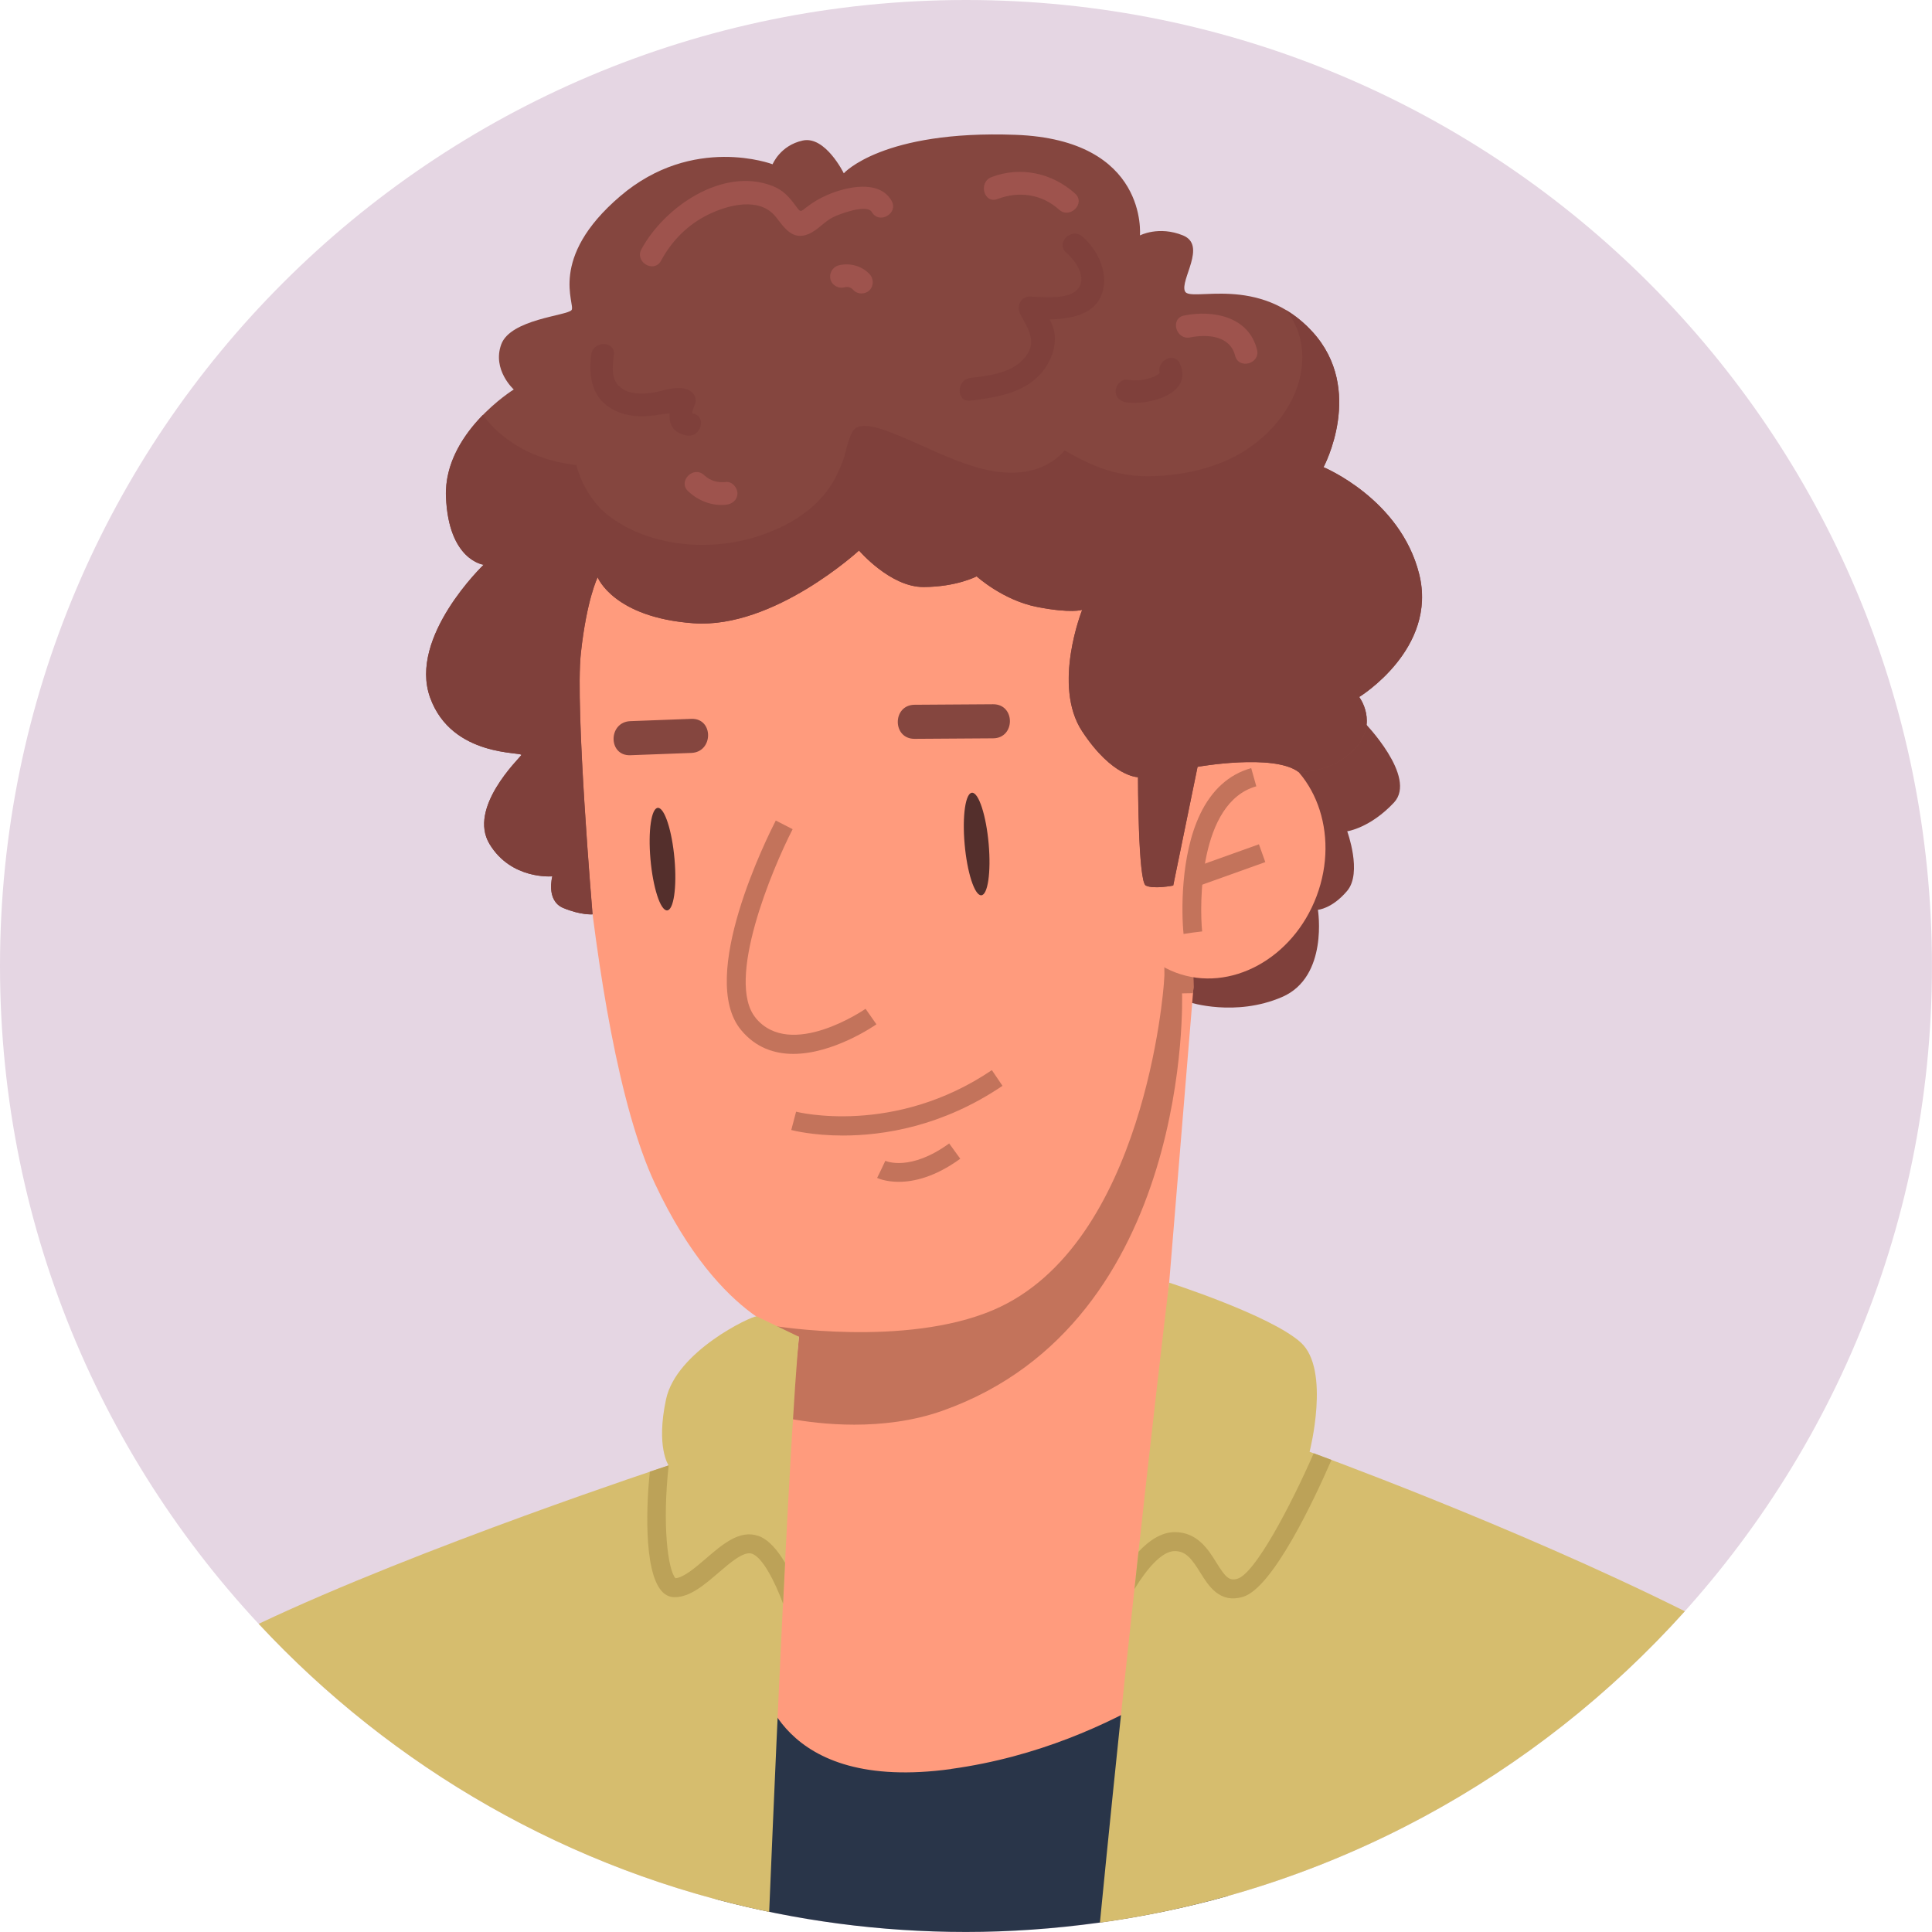
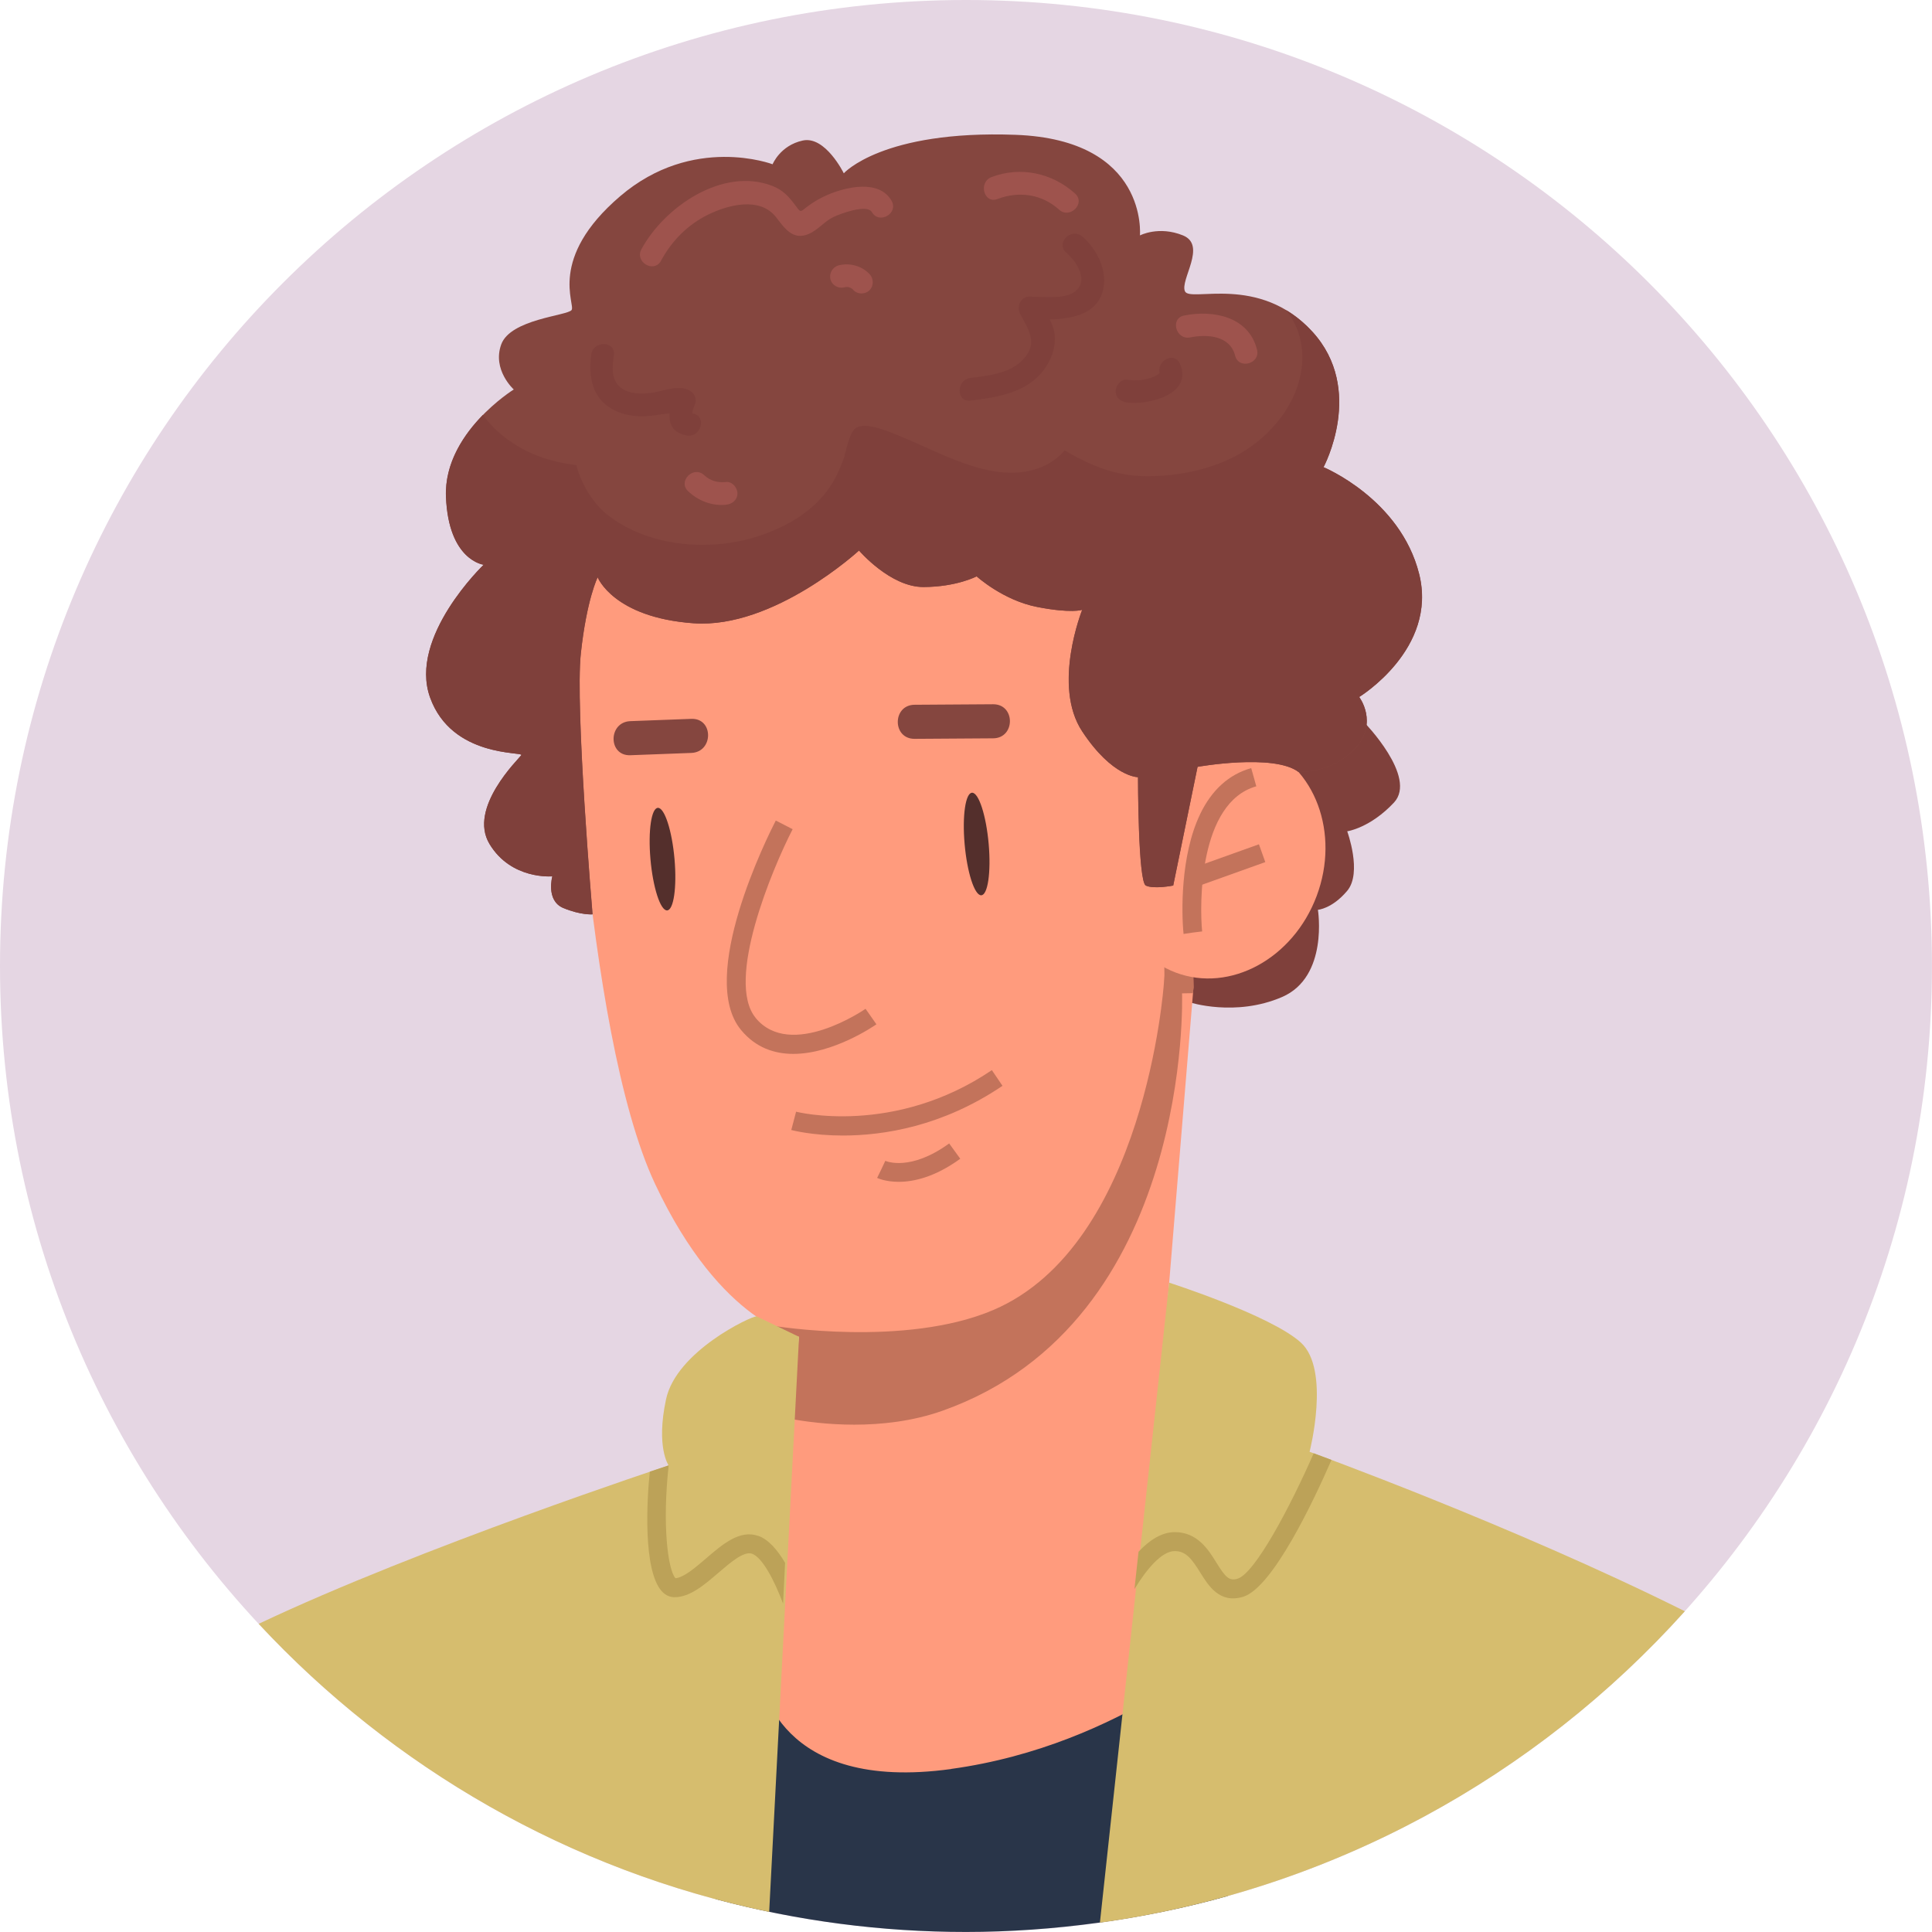
- <svg xmlns="http://www.w3.org/2000/svg" data-name="Layer 2" viewBox="0 0 412.71 412.71">
-   <g data-name="—ÎÓÈ_1">
-     <g data-name="D">
-       <circle cx="206.35" cy="206.35" r="206.35" style="fill:#e5d6e3;stroke-width:0" />
-       <path d="m257 174.17-2.88 39.94s9.77 3.18 19.75-1.13c9.98-4.31 7.66-18.63 7.66-18.63s3.02-.21 6.26-4.06c3.25-3.86 0-12.71 0-12.71s4.87-.68 9.98-6.13c5.1-5.45-6.4-17.2-6.4-17.2L257 174.17z" style="fill:#7f403b;stroke-width:0" />
-       <path d="M196.18 91.49c-28.98.52-67.89 17.32-70.31 21.79-2.42 4.46-4.29 19.69-4.29 19.69 0 1.31 2.87 87 18.36 119.95 14.21 30.22 30.75 32.65 30.75 32.65l-11.86 116.69 80.24 1.57 15.88-192.92-1.34-80.32s-28.45-39.63-57.43-39.11z" style="fill:#ff9b7d;stroke-width:0" />
-       <path d="m248.72 206.41.02 1.92-.12 1.8c-.04.56-3.99 55.85-36.41 69.7-18.81 8.04-46.85 3.42-47.07 3.38v.23c3.4 1.8 5.54 2.12 5.54 2.12l-1.78 17.54c5.83 1.07 19.61 2.81 32.46-1.75 53.59-19.01 51.15-89.15 51.15-89.15s1.18-.03 2.34-.04l.1-1.26-.07-4c-1.48-.38-3.48-.64-6.16-.51z" style="fill:#c3735b;stroke-width:0" />
-       <ellipse cx="260.26" cy="183.52" rx="25.88" ry="22.42" transform="rotate(-69.46 260.275 183.522)" style="fill:#ff9b7d;stroke-width:0" />
-       <path d="M256.35 173.97c-4.23 8.84-3.97 21.17-3.52 25.54 1.32-.22 2.64-.39 3.97-.54-.57-5.63-.75-27.54 11.57-31l-1.09-3.89c-4.75 1.33-8.43 4.66-10.94 9.89z" style="fill:#c3735b;stroke-width:0" />
-       <path transform="rotate(-19.68 262.672 184.737)" style="fill:#c3735b;stroke-width:0" d="M255.39 182.72h14.65v4.04h-14.65z" />
-       <path d="M140.56 172.57c-1.42 0-2.14 4.91-1.61 10.96.53 6.05 2.11 10.95 3.53 10.95s2.14-4.91 1.61-10.96c-.53-6.05-2.11-10.95-3.53-10.95z" style="fill:#542f2c;stroke-width:0" />
-       <path d="M203.22 377.89c-36.97 5.1-40.79-18.27-41.22-21.25 0 0-3.63 18.92-9.11 49.05 17.05 4.56 34.97 7.01 53.47 7.01s38.11-2.68 55.89-7.67c.47-32.47.8-53.14.88-53.5.42-1.7-22.95 21.25-59.91 26.34z" style="fill:#293549;stroke-width:0" />
-       <path d="M207.67 169.34c-1.42 0-2.14 4.91-1.61 10.96.53 6.05 2.11 10.95 3.53 10.95s2.14-4.91 1.61-10.96c-.53-6.05-2.11-10.95-3.53-10.95z" style="fill:#542f2c;stroke-width:0" />
-       <path d="M147.67 153.56c-4.34.16-8.67.32-13.01.49-4.77.18-4.8 7.46 0 7.28 4.34-.16 8.67-.32 13.01-.49 4.77-.18 4.8-7.46 0-7.28zM212.14 150.44c-5.59.04-11.17.08-16.76.11-4.79.03-4.8 7.31 0 7.28 5.59-.04 11.17-.08 16.76-.11 4.79-.03 4.8-7.31 0-7.28z" style="fill:#85463f;stroke-width:0" />
-       <path d="M161.42 217.43c-6.49-7.87 3.51-31.76 7.9-40.3l-3.6-1.85c-1.74 3.39-16.77 33.4-7.43 44.73 3.14 3.81 7.15 5.12 11.17 5.12 8.57 0 17.23-5.95 17.76-6.32l-2.32-3.31c-.16.11-16 11.02-23.49 1.94zM170.06 237.48l-1.03 3.91c.39.1 4.59 1.18 11.04 1.18 8.61 0 21.23-1.92 34.08-10.62l-2.27-3.35c-20.89 14.14-41.61 8.94-41.82 8.88zM189.12 247.97l-.86 1.83.89-1.82-.89 1.82-.89 1.82c.14.07 1.8.84 4.61.84 3.13 0 7.68-.96 13.15-4.93l-2.37-3.27c-8.28 6.01-13.43 3.81-13.64 3.71z" style="fill:#c3735b;stroke-width:0" />
-       <path d="M282.73 99.8s8.95-16.6-2.41-28.97c-11.36-12.38-26.03-6.19-27.18-8.58-1.15-2.39 4.75-9.85-.43-11.96-5.18-2.11-9.2 0-9.2 0s1.87-20.44-26.57-21.49c-28.45-1.05-36.69 8.22-36.69 8.22s-3.94-8.05-8.77-7c-4.83 1.05-6.44 5.07-6.44 5.07s-17-6.47-32.56 6.82c-15.56 13.3-9.48 23.1-10.38 24.32s-13.06 1.92-15.03 7.35 2.68 9.62 2.68 9.62-15.01 9.27-14.47 22.92c.54 13.65 8.05 14.52 8.05 14.52s-16.1 15.4-11.45 28.35c4.65 12.95 20.04 11.53 19.5 12.32s-11.45 11.26-6.8 18.98c4.65 7.72 13.42 6.91 13.42 6.91s-1.43 5.18 2.33 6.76c3.76 1.57 6.26 1.36 6.26 1.36s-3.76-44.23-2.5-55.77c1.25-11.55 3.59-16.23 3.59-16.23s3.35 8.59 20.49 9.82c17.15 1.23 35.34-15.54 35.34-15.54s6.69 7.84 13.8 7.8c7.11-.03 11.33-2.28 11.33-2.28s5.61 5.11 12.93 6.54c7.32 1.43 9.62.61 9.62.61s-6.48 16.16 0 25.97c6.48 9.82 11.92 9.78 11.92 9.78s0 22.33 1.67 23.15c1.67.82 5.85 0 5.85 0l5.2-25.36s16.19-2.89 21.55 1.08c0 0 7.09.45 12.12-5.03 5.03-5.49.86-10.97.86-10.97s16.83-10.27 12.8-26.3c-4.03-16.03-20.42-22.79-20.42-22.79z" style="fill:#85463f;stroke-width:0" />
-       <path d="M282.73 99.8s8.95-16.6-2.41-28.97c-1.8-1.96-3.68-3.45-5.57-4.58 2.33 2.98 3.65 6.68 3.43 10.97-.39 7.73-5.46 14.54-11.72 18.71-6.11 4.08-14.21 5.82-21.48 5.8-3.93 0-7.71-.83-11.32-2.35-1.66-.7-3.27-1.5-4.85-2.38-.46-.26-.92-.52-1.38-.79-.7.8-1.43 1.49-2.35 2.13-2.15 1.51-4.54 2.29-7.16 2.55-4.65.46-9.36-.89-13.66-2.55-4.15-1.6-8.13-3.6-12.25-5.27-2.07-.84-6.98-3-9.12-1.68-1.57.97-2.17 5.3-2.77 6.89-1.04 2.78-2.28 5.28-4.22 7.56-3.6 4.26-8.84 7.07-14.09 8.75-10.2 3.28-23.13 2.23-31.8-4.42-3.23-2.47-5.77-6.55-6.89-10.81-5.87-.71-11.2-2.57-15.95-6.47-1.62-1.33-2.94-2.76-4-4.27-3.96 4.05-8.2 10.13-7.91 17.5.54 13.65 8.05 14.52 8.05 14.52s-16.1 15.4-11.45 28.35c4.65 12.95 20.04 11.53 19.5 12.32s-11.45 11.26-6.8 18.98c4.65 7.72 13.42 6.91 13.42 6.91s-1.43 5.18 2.33 6.76c3.76 1.57 6.26 1.36 6.26 1.36s-3.76-44.23-2.5-55.77c1.25-11.55 3.59-16.23 3.59-16.23s3.35 8.59 20.49 9.82c17.15 1.23 35.34-15.54 35.34-15.54s6.69 7.84 13.8 7.8 11.33-2.28 11.33-2.28 5.61 5.11 12.93 6.54c7.32 1.43 9.62.61 9.62.61s-6.48 16.16 0 25.97c6.48 9.82 11.92 9.78 11.92 9.78s0 22.33 1.67 23.15c1.67.82 5.85 0 5.85 0l5.2-25.36s16.19-2.89 21.55 1.08c0 0 7.09.45 12.12-5.03 5.03-5.49.86-10.97.86-10.97s16.83-10.27 12.8-26.3c-4.03-16.03-20.42-22.79-20.42-22.79z" style="fill:#7f403b;stroke-width:0" />
-       <path d="M142.28 298.91c-2.2 10.25.55 14.13.55 14.13s-53.1 17.5-87.57 33.84c28.58 30.72 66.4 52.71 109.05 61.54 4.45-107 6.38-122.85 6.38-122.85l-9.08-4.38c-1.22 0-17.13 7.47-19.33 17.72zM359.91 344.19c-36.7-18.31-80.16-34.06-80.16-34.06s4.53-17.55-1.88-23.35c-6.4-5.8-28.12-12.78-28.12-12.78s-7.31 60.49-14.79 136.72c49.39-6.85 93.18-31.17 124.95-66.53z" style="fill:#d6bd6e;stroke-width:0" />
-       <path d="M231.21 50.54c-2.35-2.04-5.8 1.38-3.43 3.43 2.17 1.88 5.16 6.25 1.52 8.54-2.2 1.38-6.76.92-9.3.84-1.92-.06-2.91 2.08-2.1 3.65 1.85 3.56 3.99 6.31.57 9.88-2.79 2.91-7.39 3.38-11.16 3.85-3.06.38-3.1 5.24 0 4.85 5.71-.71 12.02-1.64 15.69-6.59 1.52-2.05 2.46-4.54 2.33-7.12-.07-1.36-.52-2.52-1.1-3.63 4.29-.11 9.07-.94 10.86-4.77 2.12-4.53-.4-9.92-3.88-12.95zM247.71 79.69c-.06.05-.14.12-.23.24-.16.09-.31.18-.47.27-.66.37-1.39.6-2.12.78-1.38.35-2.74.32-4.14.14-1.31-.17-2.41 1.24-2.43 2.43-.02 1.45 1.13 2.26 2.43 2.43 4.63.59 14.19-1.77 11.3-8.28-1.2-2.69-4.99-.64-4.34 1.99zM147.99 88.36c-.37-.06.43-1.9.52-2.15.28-.75-.03-1.84-.62-2.36-2.42-2.11-6.21-.18-9.02.11-2.11.21-4.48.23-6.24-1.14-2.23-1.74-1.78-4.53-1.5-7.01.35-3.1-4.51-3.07-4.85 0-.54 4.85.18 9.37 4.88 11.79 1.9.98 4.04 1.35 6.17 1.32 1.26-.01 2.52-.19 3.77-.39.28-.05 1.14-.11 1.94-.24-.17 2.23.63 4.2 3.67 4.73 3.05.53 4.37-4.14 1.29-4.68z" style="fill:#7f403b;stroke-width:0" />
-       <path d="M176.71 41.66c-1.52.66-2.91 1.46-4.23 2.46-1.57 1.19-1.38 1.38-2.55-.21-1.41-1.91-2.68-3.32-4.95-4.2-10.63-4.11-23.09 4.53-27.96 13.53-1.49 2.75 2.7 5.2 4.19 2.45 2.31-4.27 5.68-7.68 10.06-9.84 4.34-2.13 11.06-3.85 14.48.51 1.82 2.32 3.57 5.1 7.03 3.61 1.94-.84 3.33-2.68 5.27-3.62 1.27-.61 7.13-2.86 8.2-1.04 1.57 2.7 5.77.26 4.19-2.45-2.67-4.59-9.72-2.94-13.72-1.21zM179.1 56.71c-1.27.32-2.04 1.74-1.69 2.98.35 1.29 1.71 2.02 2.98 1.69.14-.03.22-.05.24-.06.11 0 .23-.01.34-.01h.15c.1.02.21.05.31.08.08.02.16.05.24.08-.05-.01.01.02.2.12.08.05.12.08.16.1.1.1.21.19.3.3.9.95 2.52.91 3.43 0s.9-2.48 0-3.43c-1.71-1.8-4.26-2.47-6.65-1.87zM211.81 37.83c-2.89 1.11-1.63 5.8 1.29 4.68 4.56-1.74 9.46-1.05 13.13 2.27 2.31 2.09 5.75-1.33 3.43-3.43-4.86-4.4-11.67-5.88-17.85-3.52zM155.1 102.97c-1.77.18-3.36-.23-4.67-1.46-2.27-2.14-5.71 1.28-3.43 3.43 2.17 2.05 5.1 3.19 8.1 2.88 1.3-.13 2.43-1.02 2.43-2.43 0-1.21-1.11-2.56-2.43-2.43zM252.95 67.4c-3.06.61-1.76 5.29 1.29 4.68 3.63-.73 8.51-.42 9.6 3.89.76 3.03 5.45 1.74 4.68-1.29-1.78-7.05-9.33-8.53-15.57-7.28z" style="fill:#9e534d;stroke-width:0" />
-       <path d="M161.95 328.09c-3.93-1.37-7.6 1.79-11.15 4.84-2.22 1.91-4.73 4.06-6.51 4.21-1.64-1.86-2.84-11.49-1.45-24.11l-3.97 1.33s-.04.01-.05.02c-.65 5.91-1.49 21.03 2.54 25.53.95 1.06 2.01 1.28 2.74 1.28 3.3 0 6.37-2.64 9.35-5.2 2.56-2.2 5.45-4.69 7.19-4.09 2.23.78 4.82 5.8 6.64 10.66.15-3.06.3-5.96.43-8.71-1.6-2.71-3.53-5-5.74-5.77zM264.37 337.24c-1.77.53-2.56-.26-4.53-3.44-1.7-2.75-4.04-6.51-8.88-6.51-2.83 0-5.46 1.76-7.75 4.19-.28 2.59-.57 5.25-.87 7.98 2.58-4.23 5.8-8.12 8.62-8.12 2.41 0 3.66 1.74 5.44 4.59 1.75 2.82 4.14 6.68 9.13 5.18 6.35-1.91 15.18-20.7 18.9-29.25-1.73-.65-3.01-1.12-3.8-1.41-5.02 11.45-12.55 25.67-16.27 26.79z" style="fill:#bca258;stroke-width:0" />
-     </g>
+ <svg xmlns="http://www.w3.org/2000/svg" viewBox="0 0 412.71 412.71">
+   <circle cx="206.35" cy="206.35" r="206.35" fill="#e5d6e3" />
+   <path d="M257 174.17l-2.88 39.94s9.77 3.18 19.75-1.13 7.66-18.63 7.66-18.63 3.02-.21 6.26-4.06c3.25-3.86 0-12.71 0-12.71s4.87-.68 9.98-6.13c5.1-5.45-6.4-17.2-6.4-17.2L257 174.17z" fill="#7f403b" />
+   <path d="M196.18 91.49c-28.98.52-67.89 17.32-70.31 21.79-2.42 4.46-4.29 19.69-4.29 19.69 0 1.31 2.87 87 18.36 119.95 14.21 30.22 30.75 32.65 30.75 32.65l-11.86 116.69 80.24 1.57 15.88-192.92-1.34-80.32s-28.45-39.63-57.43-39.11z" fill="#ff9b7d" />
+   <path d="M248.72 206.41l.02 1.92-.12 1.8c-.04.56-3.99 55.85-36.41 69.7-18.81 8.04-46.85 3.42-47.07 3.38v.23c3.4 1.8 5.54 2.12 5.54 2.12l-1.78 17.54c5.83 1.07 19.61 2.81 32.46-1.75 53.59-19.01 51.15-89.15 51.15-89.15l2.34-.04.1-1.26-.07-4c-1.48-.38-3.48-.64-6.16-.51z" fill="#c3735b" />
+   <ellipse cx="260.26" cy="183.52" rx="25.88" ry="22.42" transform="rotate(290.54 260.275 183.522)" fill="#ff9b7d" />
+   <g fill="#c3735b">
+     <path d="M256.35 173.97c-4.23 8.84-3.97 21.17-3.52 25.54 1.32-.22 2.64-.39 3.97-.54-.57-5.63-.75-27.54 11.57-31l-1.09-3.89c-4.75 1.33-8.43 4.66-10.94 9.89z" />
+     <path d="M255.136 185.29l13.794-4.934 1.361 3.804-13.794 4.934z" />
  </g>
+   <use href="#B" fill="#542f2c" />
+   <path d="M203.22 377.89c-36.97 5.1-40.79-18.27-41.22-21.25l-9.11 49.05a206.68 206.68 0 0 0 53.47 7.01c18.5 0 38.11-2.68 55.89-7.67l.88-53.5c.42-1.7-22.95 21.25-59.91 26.34z" fill="#293549" />
+   <use href="#B" x="67.11" y="-3.23" fill="#542f2c" />
+   <path d="M147.67 153.56l-13.01.49c-4.77.18-4.8 7.46 0 7.28l13.01-.49c4.77-.18 4.8-7.46 0-7.28zm64.47-3.12l-16.76.11c-4.79.03-4.8 7.31 0 7.28l16.76-.11c4.79-.03 4.8-7.31 0-7.28z" fill="#85463f" />
+   <path d="M161.42 217.43c-6.49-7.87 3.51-31.76 7.9-40.3l-3.6-1.85c-1.74 3.39-16.77 33.4-7.43 44.73 3.14 3.81 7.15 5.12 11.17 5.12 8.57 0 17.23-5.95 17.76-6.32l-2.32-3.31c-.16.11-16 11.02-23.49 1.94zm8.64 20.05l-1.03 3.91c.39.1 4.59 1.18 11.04 1.18 8.61 0 21.23-1.92 34.08-10.62l-2.27-3.35c-20.89 14.14-41.61 8.94-41.82 8.88zm19.06 10.49l-.86 1.83.89-1.82-.89 1.82-.89 1.82c.14.07 1.8.84 4.61.84 3.13 0 7.68-.96 13.15-4.93l-2.37-3.27c-8.28 6.01-13.43 3.81-13.64 3.71z" fill="#c3735b" />
+   <path d="M282.73 99.8s8.95-16.6-2.41-28.97c-11.36-12.38-26.03-6.19-27.18-8.58s4.75-9.85-.43-11.96-9.2 0-9.2 0 1.87-20.44-26.57-21.49c-28.45-1.05-36.69 8.22-36.69 8.22s-3.94-8.05-8.77-7-6.44 5.07-6.44 5.07-17-6.47-32.56 6.82c-15.56 13.3-9.48 23.1-10.38 24.32s-13.06 1.92-15.03 7.35 2.68 9.62 2.68 9.62-15.01 9.27-14.47 22.92 8.05 14.52 8.05 14.52-16.1 15.4-11.45 28.35 20.04 11.53 19.5 12.32-11.45 11.26-6.8 18.98S118 187.2 118 187.2s-1.43 5.18 2.33 6.76c3.76 1.57 6.26 1.36 6.26 1.36s-3.76-44.23-2.5-55.77c1.25-11.55 3.59-16.23 3.59-16.23s3.35 8.59 20.49 9.82c17.15 1.23 35.34-15.54 35.34-15.54s6.69 7.84 13.8 7.8c7.11-.03 11.33-2.28 11.33-2.28s5.61 5.11 12.93 6.54 9.62.61 9.62.61-6.48 16.16 0 25.97c6.48 9.82 11.92 9.78 11.92 9.78s0 22.33 1.67 23.15 5.85 0 5.85 0l5.2-25.36s16.19-2.89 21.55 1.08c0 0 7.09.45 12.12-5.03 5.03-5.49.86-10.97.86-10.97s16.83-10.27 12.8-26.3-20.42-22.79-20.42-22.79z" fill="#85463f" />
+   <path d="M282.73 99.8s8.95-16.6-2.41-28.97c-1.8-1.96-3.68-3.45-5.57-4.58 2.33 2.98 3.65 6.68 3.43 10.97-.39 7.73-5.46 14.54-11.72 18.71-6.11 4.08-14.21 5.82-21.48 5.8-3.93 0-7.71-.83-11.32-2.35-1.66-.7-3.27-1.5-4.85-2.38l-1.38-.79c-.7.8-1.43 1.49-2.35 2.13-2.15 1.51-4.54 2.29-7.16 2.55-4.65.46-9.36-.89-13.66-2.55-4.15-1.6-8.13-3.6-12.25-5.27-2.07-.84-6.98-3-9.12-1.68-1.57.97-2.17 5.3-2.77 6.89-1.04 2.78-2.28 5.28-4.22 7.56-3.6 4.26-8.84 7.07-14.09 8.75-10.2 3.28-23.13 2.23-31.8-4.42-3.23-2.47-5.77-6.55-6.89-10.81-5.87-.71-11.2-2.57-15.95-6.47-1.62-1.33-2.94-2.76-4-4.27-3.96 4.05-8.2 10.13-7.91 17.5.54 13.65 8.05 14.52 8.05 14.52s-16.1 15.4-11.45 28.35 20.04 11.53 19.5 12.32-11.45 11.26-6.8 18.98 13.42 6.91 13.42 6.91-1.43 5.18 2.33 6.76c3.76 1.57 6.26 1.36 6.26 1.36s-3.76-44.23-2.5-55.77c1.25-11.55 3.59-16.23 3.59-16.23s3.35 8.59 20.49 9.82c17.15 1.23 35.34-15.54 35.34-15.54s6.69 7.84 13.8 7.8 11.33-2.28 11.33-2.28 5.61 5.11 12.93 6.54 9.62.61 9.62.61-6.48 16.16 0 25.97c6.48 9.82 11.92 9.78 11.92 9.78s0 22.33 1.67 23.15 5.85 0 5.85 0l5.2-25.36s16.19-2.89 21.55 1.08c0 0 7.09.45 12.12-5.03 5.03-5.49.86-10.97.86-10.97s16.83-10.27 12.8-26.3-20.42-22.79-20.42-22.79z" fill="#7f403b" />
+   <path d="M142.28 298.91c-2.2 10.25.55 14.13.55 14.13s-53.1 17.5-87.57 33.84c28.58 30.72 66.4 52.71 109.05 61.54l6.38-122.85-9.08-4.38c-1.22 0-17.13 7.47-19.33 17.72zm217.63 45.28c-36.7-18.31-80.16-34.06-80.16-34.06s4.53-17.55-1.88-23.35c-6.4-5.8-28.12-12.78-28.12-12.78l-14.79 136.72c49.39-6.85 93.18-31.17 124.95-66.53z" fill="#d6bd6e" />
+   <path d="M231.21 50.54c-2.35-2.04-5.8 1.38-3.43 3.43 2.17 1.88 5.16 6.25 1.52 8.54-2.2 1.38-6.76.92-9.3.84-1.92-.06-2.91 2.08-2.1 3.65 1.85 3.56 3.99 6.31.57 9.88-2.79 2.91-7.39 3.38-11.16 3.85-3.06.38-3.1 5.24 0 4.85 5.71-.71 12.02-1.64 15.69-6.59 1.52-2.05 2.46-4.54 2.33-7.12-.07-1.36-.52-2.52-1.1-3.63 4.29-.11 9.07-.94 10.86-4.77 2.12-4.53-.4-9.92-3.88-12.95zm16.5 29.15c-.06.05-.14.12-.23.24l-.47.27c-.66.37-1.39.6-2.12.78-1.38.35-2.74.32-4.14.14-1.31-.17-2.41 1.24-2.43 2.43-.02 1.45 1.13 2.26 2.43 2.43 4.63.59 14.19-1.77 11.3-8.28-1.2-2.69-4.99-.64-4.34 1.99zm-99.72 8.67c-.37-.06.43-1.9.52-2.15.28-.75-.03-1.84-.62-2.36-2.42-2.11-6.21-.18-9.02.11-2.11.21-4.48.23-6.24-1.14-2.23-1.74-1.78-4.53-1.5-7.01.35-3.1-4.51-3.07-4.85 0-.54 4.85.18 9.37 4.88 11.79 1.9.98 4.04 1.35 6.17 1.32 1.26-.01 2.52-.19 3.77-.39.28-.05 1.14-.11 1.94-.24-.17 2.23.63 4.2 3.67 4.73 3.05.53 4.37-4.14 1.29-4.68z" fill="#7f403b" />
+   <path d="M176.71 41.66c-1.52.66-2.91 1.46-4.23 2.46-1.57 1.19-1.38 1.38-2.55-.21-1.41-1.91-2.68-3.32-4.95-4.2-10.63-4.11-23.09 4.53-27.96 13.53-1.49 2.75 2.7 5.2 4.19 2.45 2.31-4.27 5.68-7.68 10.06-9.84 4.34-2.13 11.06-3.85 14.48.51 1.82 2.32 3.57 5.1 7.03 3.61 1.94-.84 3.33-2.68 5.27-3.62 1.27-.61 7.13-2.86 8.2-1.04 1.57 2.7 5.77.26 4.19-2.45-2.67-4.59-9.72-2.94-13.72-1.21zM179.1 56.71c-1.27.32-2.04 1.74-1.69 2.98.35 1.29 1.71 2.02 2.98 1.69.14-.03.22-.05.24-.06.11 0 .23-.01.34-.01h.15c.1.02.21.05.31.08.08.02.16.05.24.08-.05-.01.01.02.2.12.08.05.12.08.16.1.1.1.21.19.3.3.9.95 2.52.91 3.43 0s.9-2.48 0-3.43c-1.71-1.8-4.26-2.47-6.65-1.87zM211.81 37.83c-2.89 1.11-1.63 5.8 1.29 4.68 4.56-1.74 9.46-1.05 13.13 2.27 2.31 2.09 5.75-1.33 3.43-3.43-4.86-4.4-11.67-5.88-17.85-3.52zM155.1 102.97c-1.77.18-3.36-.23-4.67-1.46-2.27-2.14-5.71 1.28-3.43 3.43 2.17 2.05 5.1 3.19 8.1 2.88 1.3-.13 2.43-1.02 2.43-2.43 0-1.21-1.11-2.56-2.43-2.43zM252.95 67.4c-3.06.61-1.76 5.29 1.29 4.68 3.63-.73 8.51-.42 9.6 3.89.76 3.03 5.45 1.74 4.68-1.29-1.78-7.05-9.33-8.53-15.57-7.28z" fill="#9e534d" />
+   <path d="M161.95 328.09c-3.93-1.37-7.6 1.79-11.15 4.84-2.22 1.91-4.73 4.06-6.51 4.21-1.64-1.86-2.84-11.49-1.45-24.11l-3.97 1.33s-.04.01-.05.02c-.65 5.91-1.49 21.03 2.54 25.53.95 1.06 2.01 1.28 2.74 1.28 3.3 0 6.37-2.64 9.35-5.2 2.56-2.2 5.45-4.69 7.19-4.09 2.23.78 4.82 5.8 6.64 10.66l.43-8.71c-1.6-2.71-3.53-5-5.74-5.77zm102.42 9.15c-1.77.53-2.56-.26-4.53-3.44-1.7-2.75-4.04-6.51-8.88-6.51-2.83 0-5.46 1.76-7.75 4.19l-.87 7.98c2.58-4.23 5.8-8.12 8.62-8.12 2.41 0 3.66 1.74 5.44 4.59 1.75 2.82 4.14 6.68 9.13 5.18 6.35-1.91 15.18-20.7 18.9-29.25l-3.8-1.41c-5.02 11.45-12.55 25.67-16.27 26.79z" fill="#bca258" />
+   <defs>
+     <path id="B" d="M140.56 172.57c-1.42 0-2.14 4.91-1.61 10.96s2.11 10.95 3.53 10.95 2.14-4.91 1.61-10.96-2.11-10.95-3.53-10.95z" />
+   </defs>
</svg>
